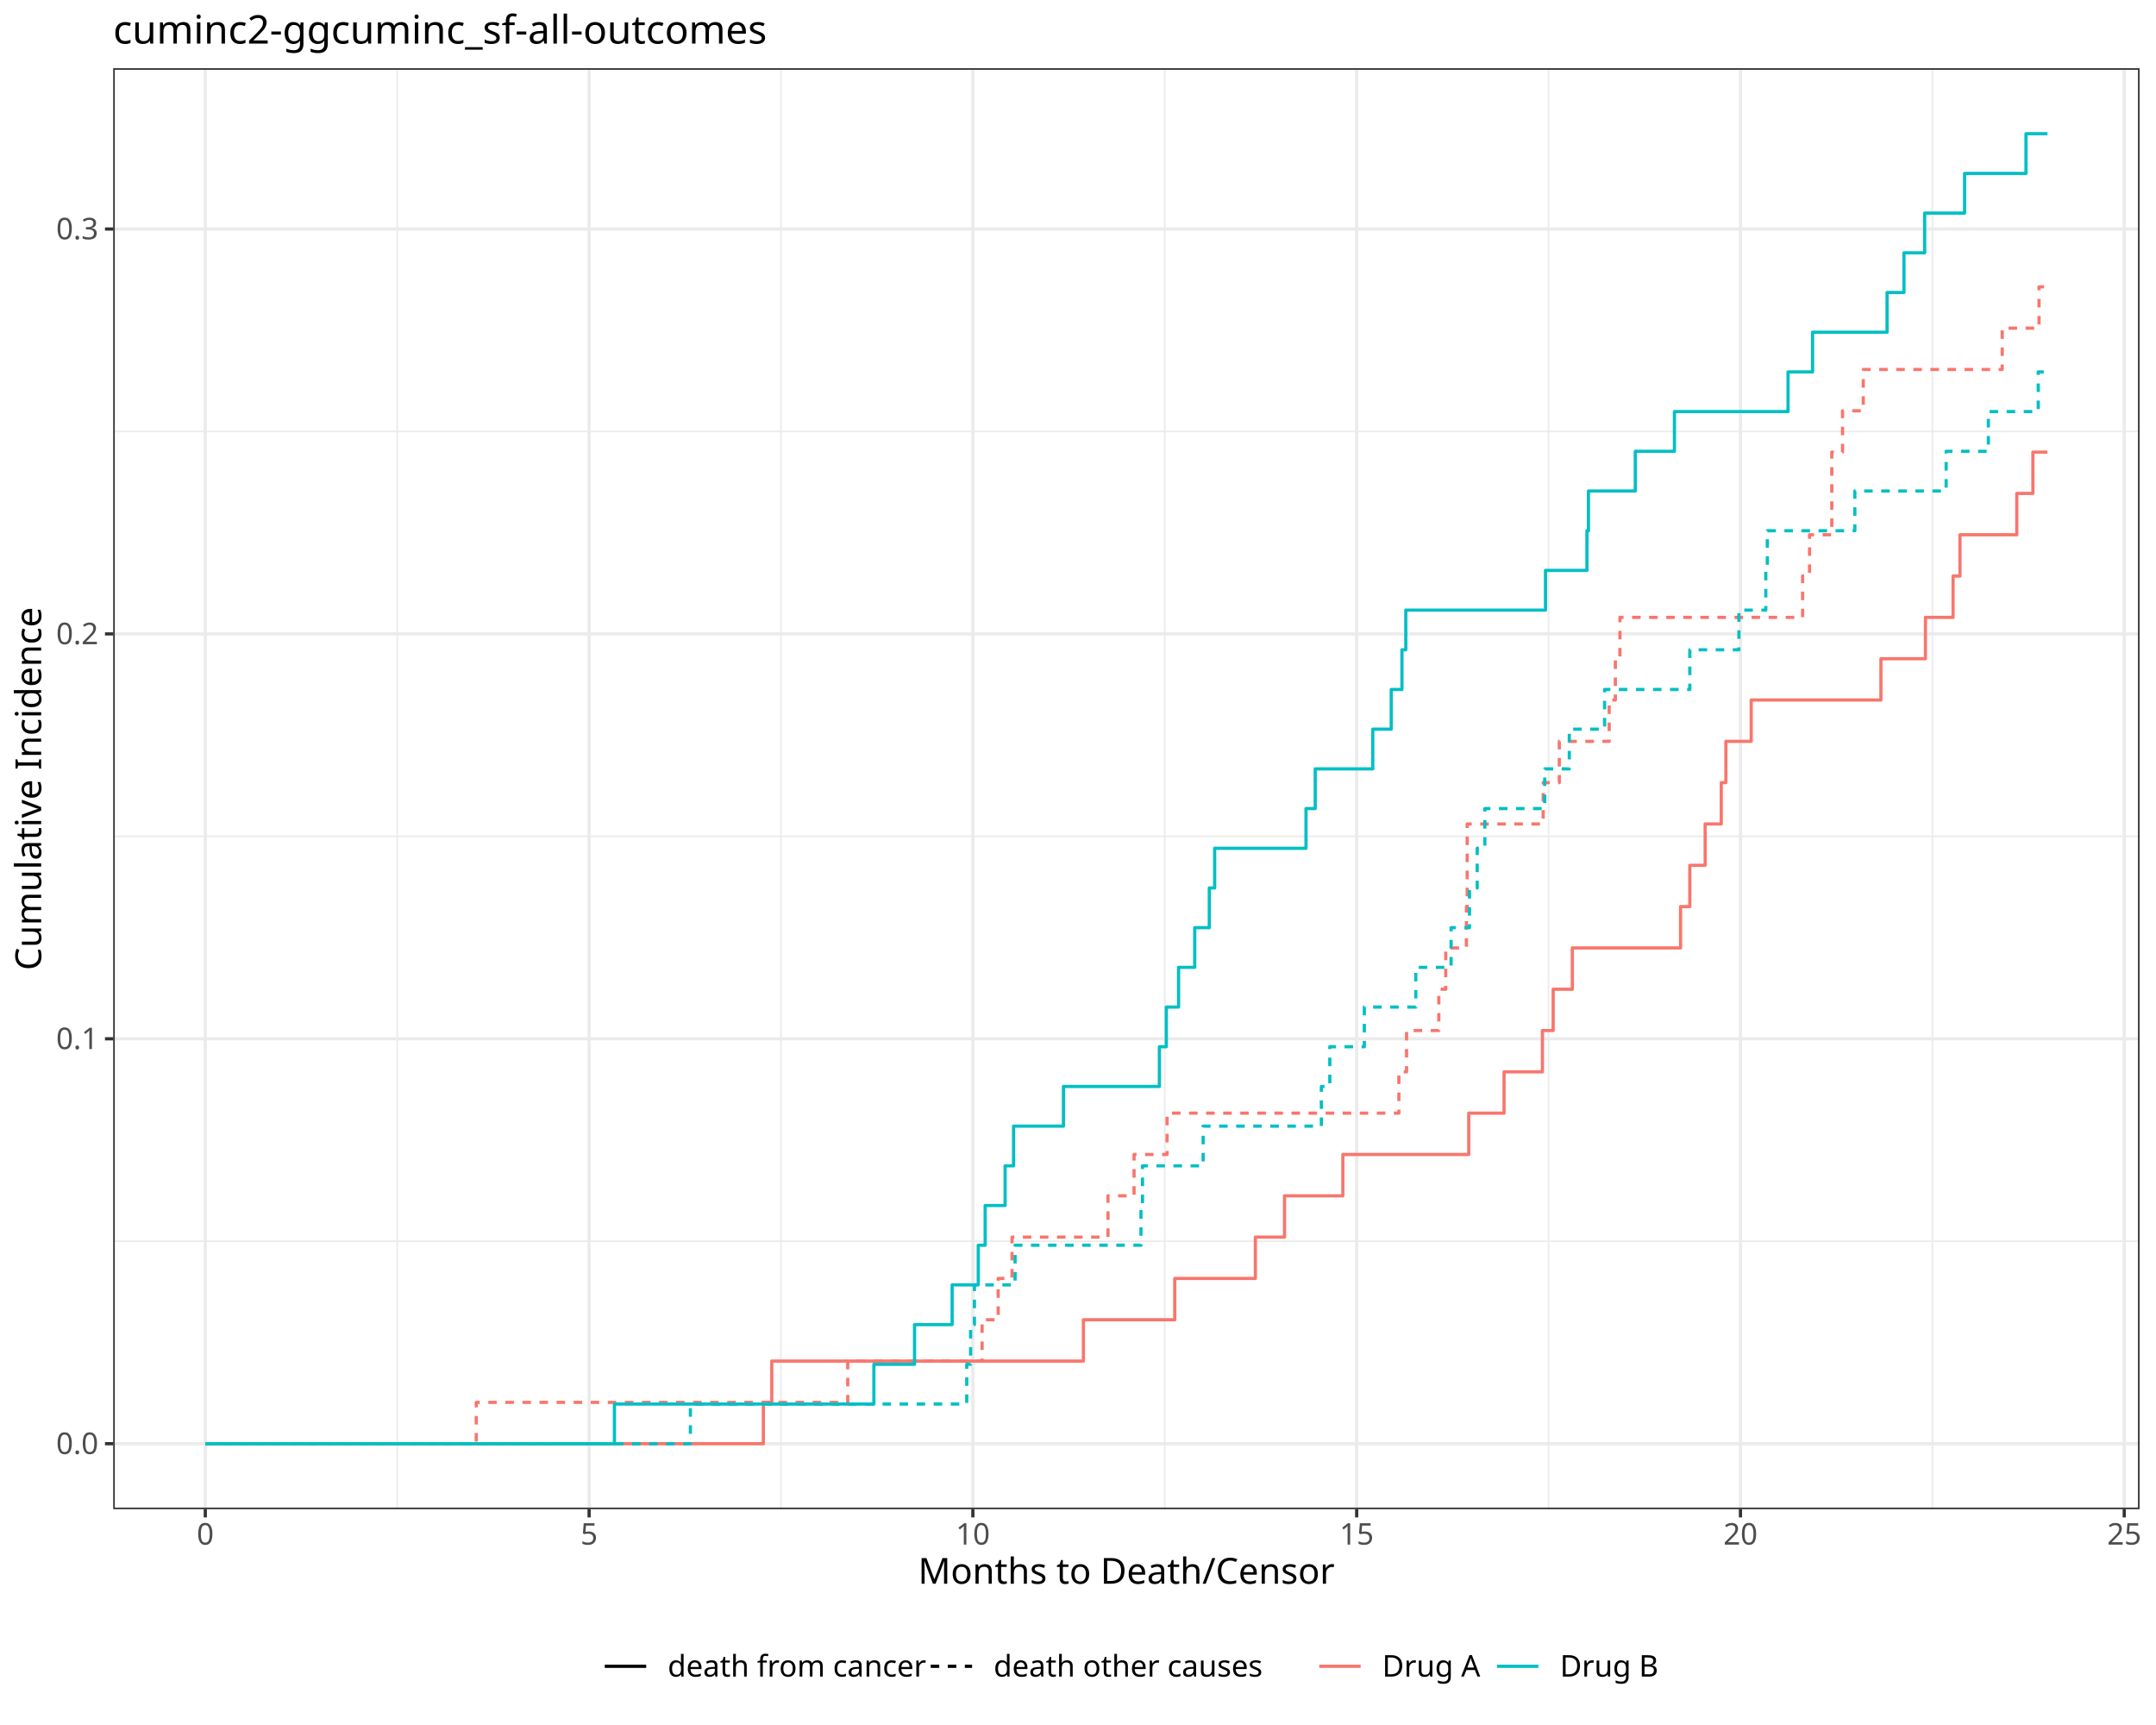
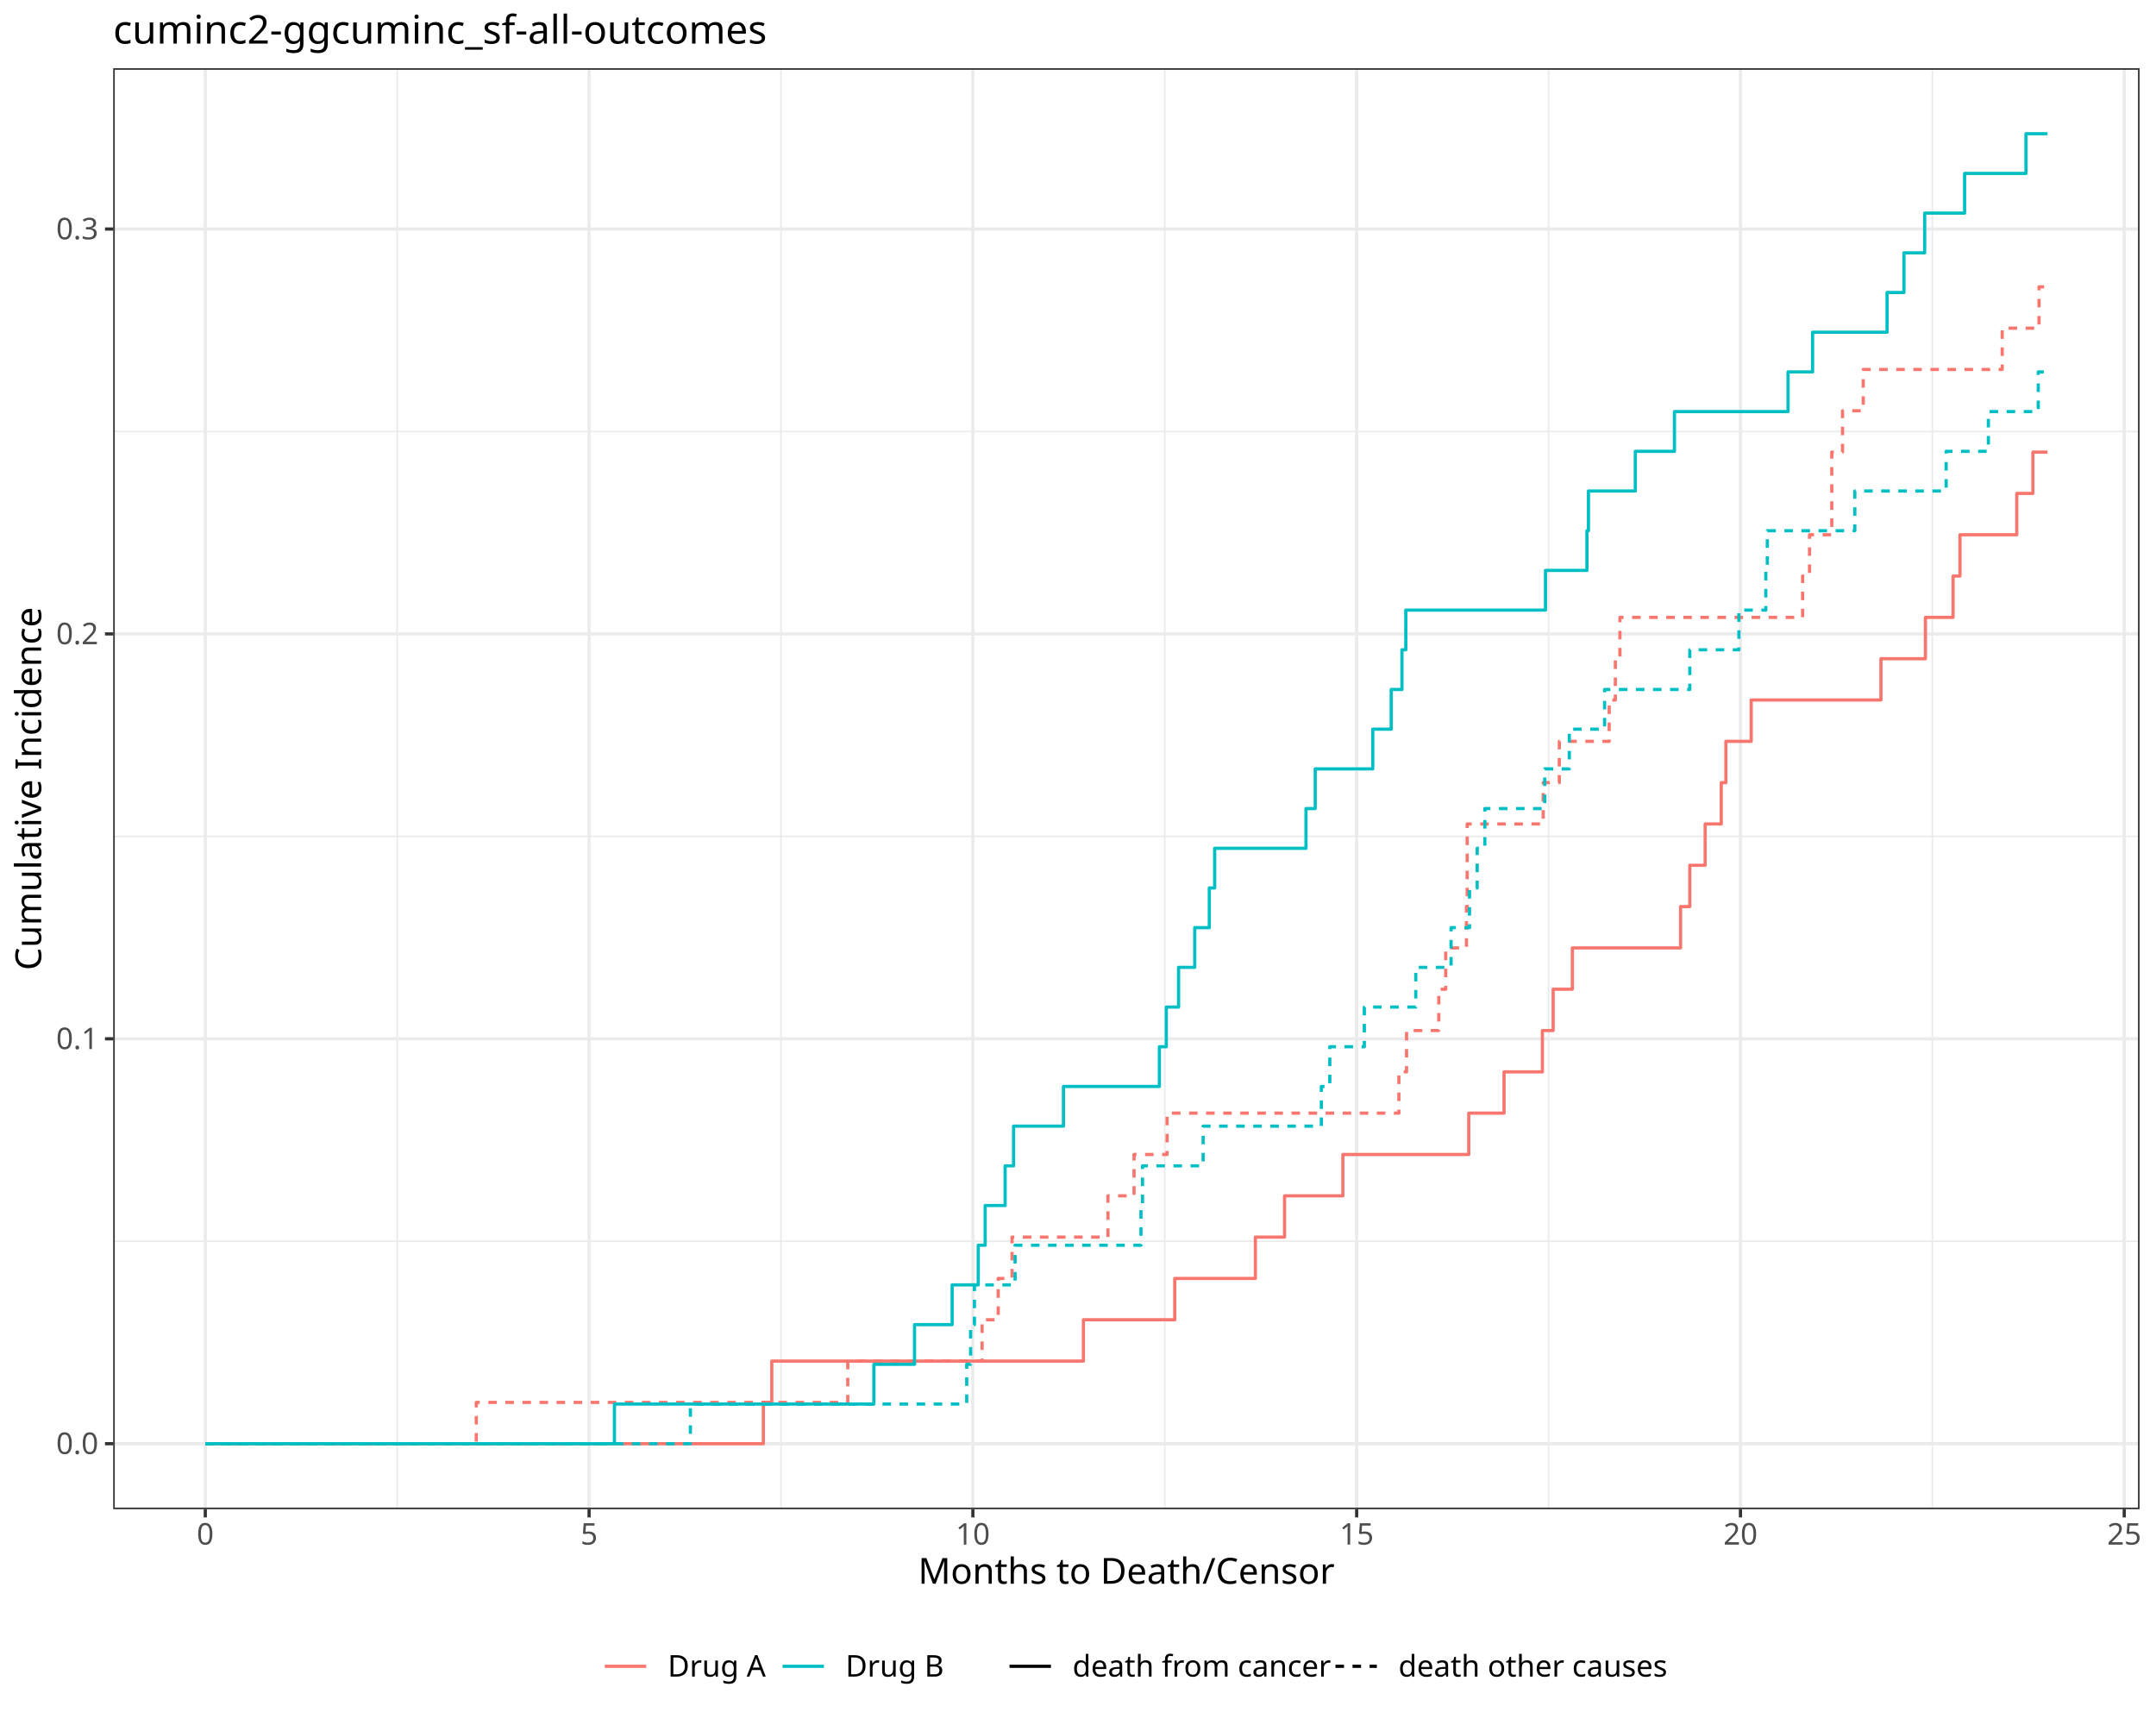
<svg xmlns="http://www.w3.org/2000/svg" class="svglite" data-engine-version="2.0" width="720.00pt" height="576.00pt" viewBox="0 0 720.00 576.00">
  <defs>
    <style type="text/css">
    .svglite line, .svglite polyline, .svglite polygon, .svglite path, .svglite rect, .svglite circle {
      fill: none;
      stroke: #000000;
      stroke-linecap: round;
      stroke-linejoin: round;
      stroke-miterlimit: 10.00;
    }
  </style>
  </defs>
  <rect width="100%" height="100%" style="stroke: none; fill: #FFFFFF;" />
  <defs>
    <clipPath id="cpMC4wMHw3MjAuMDB8MC4wMHw1NzYuMDA=">
      <rect x="0.00" y="0.00" width="720.00" height="576.00" />
    </clipPath>
  </defs>
  <g clip-path="url(#cpMC4wMHw3MjAuMDB8MC4wMHw1NzYuMDA=)">
    <rect x="0.00" y="0.00" width="720.00" height="576.00" style="stroke-width: 1.07; stroke: #FFFFFF; fill: #FFFFFF;" />
  </g>
  <defs>
    <clipPath id="cpMzcuODB8NzE0LjUyfDIyLjc4fDUwMy45NA==">
      <rect x="37.80" y="22.78" width="676.72" height="481.16" />
    </clipPath>
  </defs>
  <g clip-path="url(#cpMzcuODB8NzE0LjUyfDIyLjc4fDUwMy45NA==)">
    <rect x="37.80" y="22.78" width="676.72" height="481.16" style="stroke-width: 1.07; stroke: none; fill: #FFFFFF;" />
    <polyline points="37.80,414.47 714.52,414.47 " style="stroke-width: 0.53; stroke: #EBEBEB; stroke-linecap: butt;" />
    <polyline points="37.80,279.27 714.52,279.27 " style="stroke-width: 0.53; stroke: #EBEBEB; stroke-linecap: butt;" />
    <polyline points="37.80,144.07 714.52,144.07 " style="stroke-width: 0.53; stroke: #EBEBEB; stroke-linecap: butt;" />
    <polyline points="132.65,503.94 132.65,22.78 " style="stroke-width: 0.53; stroke: #EBEBEB; stroke-linecap: butt;" />
    <polyline points="260.81,503.94 260.81,22.78 " style="stroke-width: 0.53; stroke: #EBEBEB; stroke-linecap: butt;" />
    <polyline points="388.98,503.94 388.98,22.78 " style="stroke-width: 0.53; stroke: #EBEBEB; stroke-linecap: butt;" />
    <polyline points="517.14,503.94 517.14,22.78 " style="stroke-width: 0.53; stroke: #EBEBEB; stroke-linecap: butt;" />
    <polyline points="645.31,503.94 645.31,22.78 " style="stroke-width: 0.53; stroke: #EBEBEB; stroke-linecap: butt;" />
    <polyline points="37.80,482.07 714.52,482.07 " style="stroke-width: 1.07; stroke: #EBEBEB; stroke-linecap: butt;" />
    <polyline points="37.80,346.87 714.52,346.87 " style="stroke-width: 1.07; stroke: #EBEBEB; stroke-linecap: butt;" />
    <polyline points="37.80,211.67 714.52,211.67 " style="stroke-width: 1.07; stroke: #EBEBEB; stroke-linecap: butt;" />
    <polyline points="37.80,76.47 714.52,76.47 " style="stroke-width: 1.07; stroke: #EBEBEB; stroke-linecap: butt;" />
    <polyline points="68.56,503.94 68.56,22.78 " style="stroke-width: 1.07; stroke: #EBEBEB; stroke-linecap: butt;" />
    <polyline points="196.73,503.94 196.73,22.78 " style="stroke-width: 1.07; stroke: #EBEBEB; stroke-linecap: butt;" />
    <polyline points="324.89,503.94 324.89,22.78 " style="stroke-width: 1.07; stroke: #EBEBEB; stroke-linecap: butt;" />
    <polyline points="453.06,503.94 453.06,22.78 " style="stroke-width: 1.07; stroke: #EBEBEB; stroke-linecap: butt;" />
    <polyline points="581.23,503.94 581.23,22.78 " style="stroke-width: 1.07; stroke: #EBEBEB; stroke-linecap: butt;" />
    <polyline points="709.39,503.94 709.39,22.78 " style="stroke-width: 1.07; stroke: #EBEBEB; stroke-linecap: butt;" />
    <polyline points="68.56,482.07 159.05,482.07 159.05,482.07 254.92,482.07 254.92,468.28 257.74,468.28 257.74,454.48 283.11,454.48 283.11,454.48 327.97,454.48 327.97,454.48 333.35,454.48 333.35,454.48 337.97,454.48 337.97,454.48 361.81,454.48 361.81,440.68 370.01,440.68 370.01,440.68 378.72,440.68 378.72,440.68 389.75,440.68 389.75,440.68 392.31,440.68 392.31,426.89 419.23,426.89 419.23,413.09 428.97,413.09 428.97,399.30 448.45,399.30 448.45,385.50 467.16,385.50 467.16,385.50 469.72,385.50 469.72,385.50 480.49,385.50 480.49,385.50 482.80,385.50 482.80,385.50 489.72,385.50 489.72,385.50 489.97,385.50 489.97,385.50 490.49,385.50 490.49,371.70 502.28,371.70 502.28,357.91 515.09,357.91 515.09,344.11 515.35,344.11 515.35,344.11 518.68,344.11 518.68,330.32 520.73,330.32 520.73,330.32 525.09,330.32 525.09,316.52 537.39,316.52 537.39,316.52 539.45,316.52 539.45,316.52 540.98,316.52 540.98,316.52 561.23,316.52 561.23,302.72 564.31,302.72 564.31,288.93 569.44,288.93 569.44,275.13 574.82,275.13 574.82,261.33 576.36,261.33 576.36,247.54 584.82,247.54 584.82,233.74 601.99,233.74 601.99,233.74 604.30,233.74 604.30,233.74 611.73,233.74 611.73,233.74 615.32,233.74 615.32,233.74 622.24,233.74 622.24,233.74 628.14,233.74 628.14,219.95 643.00,219.95 643.00,206.15 652.23,206.15 652.23,192.35 654.54,192.35 654.54,178.56 668.64,178.56 668.64,178.56 673.51,178.56 673.51,164.76 678.89,164.76 678.89,150.97 680.94,150.97 680.94,150.97 683.76,150.97 683.76,150.97 " style="stroke-width: 1.07; stroke: #F8766D; stroke-linecap: butt;" />
    <polyline points="68.56,482.07 159.05,482.07 159.05,468.28 254.92,468.28 254.92,468.28 257.74,468.28 257.74,468.28 283.11,468.28 283.11,454.48 327.97,454.48 327.97,440.68 333.35,440.68 333.35,426.89 337.97,426.89 337.97,413.09 361.81,413.09 361.81,413.09 370.01,413.09 370.01,399.30 378.72,399.30 378.72,385.50 389.75,385.50 389.75,371.70 392.31,371.70 392.31,371.70 419.23,371.70 419.23,371.70 428.97,371.70 428.97,371.70 448.45,371.70 448.45,371.70 467.16,371.70 467.16,357.91 469.72,357.91 469.72,344.11 480.49,344.11 480.49,330.32 482.80,330.32 482.80,316.52 489.72,316.52 489.72,302.72 489.97,302.72 489.97,275.13 490.49,275.13 490.49,275.13 502.28,275.13 502.28,275.13 515.09,275.13 515.09,275.13 515.35,275.13 515.35,261.33 518.68,261.33 518.68,261.33 520.73,261.33 520.73,247.54 525.09,247.54 525.09,247.54 537.39,247.54 537.39,233.74 539.45,233.74 539.45,219.95 540.98,219.95 540.98,206.15 561.23,206.15 561.23,206.15 564.31,206.15 564.31,206.15 569.44,206.15 569.44,206.15 574.82,206.15 574.82,206.15 576.36,206.15 576.36,206.15 584.82,206.15 584.82,206.15 601.99,206.15 601.99,192.35 604.30,192.35 604.30,178.56 611.73,178.56 611.73,150.97 615.32,150.97 615.32,137.17 622.24,137.17 622.24,123.37 628.14,123.37 628.14,123.37 643.00,123.37 643.00,123.37 652.23,123.37 652.23,123.37 654.54,123.37 654.54,123.37 668.64,123.37 668.64,109.58 673.51,109.58 673.51,109.58 678.89,109.58 678.89,109.58 680.94,109.58 680.94,95.78 683.76,95.78 683.76,95.78 " style="stroke-width: 1.07; stroke: #F8766D; stroke-dasharray: 2.85,2.85; stroke-linecap: butt;" />
    <polyline points="68.56,482.07 205.19,482.07 205.19,468.82 230.56,468.82 230.56,468.82 291.83,468.82 291.83,455.56 305.41,455.56 305.41,442.31 317.97,442.31 317.97,429.05 322.84,429.05 322.84,429.05 324.13,429.05 324.13,429.05 325.41,429.05 325.41,429.05 326.69,429.05 326.69,415.80 329.00,415.80 329.00,402.54 335.66,402.54 335.66,389.29 338.48,389.29 338.48,376.03 338.99,376.03 338.99,376.03 355.14,376.03 355.14,362.78 381.03,362.78 381.03,362.78 381.54,362.78 381.54,362.78 387.18,362.78 387.18,349.52 389.49,349.52 389.49,336.27 393.59,336.27 393.59,323.01 398.98,323.01 398.98,309.76 401.79,309.76 401.79,309.76 403.85,309.76 403.85,296.50 405.64,296.50 405.64,283.25 436.14,283.25 436.14,269.99 439.22,269.99 439.22,256.74 441.27,256.74 441.27,256.74 444.09,256.74 444.09,256.74 455.62,256.74 455.62,256.74 458.44,256.74 458.44,243.48 464.60,243.48 464.60,230.23 468.18,230.23 468.18,216.97 469.47,216.97 469.47,203.72 472.80,203.72 472.80,203.72 484.59,203.72 484.59,203.72 490.74,203.72 490.74,203.72 493.31,203.72 493.31,203.72 495.87,203.72 495.87,203.72 515.86,203.72 515.86,203.72 516.12,203.72 516.12,190.46 524.07,190.46 524.07,190.46 529.96,190.46 529.96,177.21 530.47,177.21 530.47,163.95 535.86,163.95 535.86,163.95 546.11,163.95 546.11,150.70 559.18,150.70 559.18,137.44 564.31,137.44 564.31,137.44 580.71,137.44 580.71,137.44 589.69,137.44 589.69,137.44 590.20,137.44 590.20,137.44 597.12,137.44 597.12,124.19 605.32,124.19 605.32,110.93 619.42,110.93 619.42,110.93 630.19,110.93 630.19,97.67 635.83,97.67 635.83,84.42 642.75,84.42 642.75,71.16 649.92,71.16 649.92,71.16 656.08,71.16 656.08,57.91 664.02,57.91 664.02,57.91 676.58,57.91 676.58,44.65 680.68,44.65 680.68,44.65 683.76,44.65 683.76,44.65 " style="stroke-width: 1.07; stroke: #00BFC4; stroke-linecap: butt;" />
    <polyline points="68.56,482.07 205.19,482.07 205.19,482.07 230.56,482.07 230.56,468.82 291.83,468.82 291.83,468.82 305.41,468.82 305.41,468.82 317.97,468.82 317.97,468.82 322.84,468.82 322.84,455.56 324.13,455.56 324.13,442.31 325.41,442.31 325.41,429.05 326.69,429.05 326.69,429.05 329.00,429.05 329.00,429.05 335.66,429.05 335.66,429.05 338.48,429.05 338.48,429.05 338.99,429.05 338.99,415.80 355.14,415.80 355.14,415.80 381.03,415.80 381.03,402.54 381.54,402.54 381.54,389.29 387.18,389.29 387.18,389.29 389.49,389.29 389.49,389.29 393.59,389.29 393.59,389.29 398.98,389.29 398.98,389.29 401.79,389.29 401.79,376.03 403.85,376.03 403.85,376.03 405.64,376.03 405.64,376.03 436.14,376.03 436.14,376.03 439.22,376.03 439.22,376.03 441.27,376.03 441.27,362.78 444.09,362.78 444.09,349.52 455.62,349.52 455.62,336.27 458.44,336.27 458.44,336.27 464.60,336.27 464.60,336.27 468.18,336.27 468.18,336.27 469.47,336.27 469.47,336.27 472.80,336.27 472.80,323.01 484.59,323.01 484.59,309.76 490.74,309.76 490.74,296.50 493.31,296.50 493.31,283.25 495.87,283.25 495.87,269.99 515.86,269.99 515.86,256.74 516.12,256.74 516.12,256.74 524.07,256.74 524.07,243.48 529.96,243.48 529.96,243.48 530.47,243.48 530.47,243.48 535.86,243.48 535.86,230.23 546.11,230.23 546.11,230.23 559.18,230.23 559.18,230.23 564.31,230.23 564.31,216.97 580.71,216.97 580.71,203.72 589.69,203.72 589.69,190.46 590.20,190.46 590.20,177.21 597.12,177.21 597.12,177.21 605.32,177.21 605.32,177.21 619.42,177.21 619.42,163.95 630.19,163.95 630.19,163.95 635.83,163.95 635.83,163.95 642.75,163.95 642.75,163.95 649.92,163.95 649.92,150.70 656.08,150.70 656.08,150.70 664.02,150.70 664.02,137.44 676.58,137.44 676.58,137.44 680.68,137.44 680.68,124.19 683.76,124.19 683.76,124.19 " style="stroke-width: 1.07; stroke: #00BFC4; stroke-dasharray: 2.85,2.85; stroke-linecap: butt;" />
    <rect x="37.80" y="22.78" width="676.72" height="481.16" style="stroke-width: 1.07; stroke: #333333;" />
  </g>
  <g clip-path="url(#cpMC4wMHw3MjAuMDB8MC4wMHw1NzYuMDA=)">
    <text x="32.87" y="485.51" text-anchor="end" style="font-size: 10.00px; fill: #4D4D4D; font-family: sans;" textLength="13.90px" lengthAdjust="spacingAndGlyphs">0.0</text>
    <text x="32.87" y="350.31" text-anchor="end" style="font-size: 10.00px; fill: #4D4D4D; font-family: sans;" textLength="13.90px" lengthAdjust="spacingAndGlyphs">0.1</text>
    <text x="32.87" y="215.11" text-anchor="end" style="font-size: 10.00px; fill: #4D4D4D; font-family: sans;" textLength="13.90px" lengthAdjust="spacingAndGlyphs">0.2</text>
    <text x="32.87" y="79.91" text-anchor="end" style="font-size: 10.00px; fill: #4D4D4D; font-family: sans;" textLength="13.90px" lengthAdjust="spacingAndGlyphs">0.3</text>
    <polyline points="35.06,482.07 37.80,482.07 " style="stroke-width: 1.07; stroke: #333333; stroke-linecap: butt;" />
    <polyline points="35.06,346.87 37.80,346.87 " style="stroke-width: 1.07; stroke: #333333; stroke-linecap: butt;" />
    <polyline points="35.06,211.67 37.80,211.67 " style="stroke-width: 1.07; stroke: #333333; stroke-linecap: butt;" />
    <polyline points="35.06,76.47 37.80,76.47 " style="stroke-width: 1.07; stroke: #333333; stroke-linecap: butt;" />
    <polyline points="68.56,506.68 68.56,503.94 " style="stroke-width: 1.07; stroke: #333333; stroke-linecap: butt;" />
    <polyline points="196.73,506.68 196.73,503.94 " style="stroke-width: 1.07; stroke: #333333; stroke-linecap: butt;" />
    <polyline points="324.89,506.68 324.89,503.94 " style="stroke-width: 1.07; stroke: #333333; stroke-linecap: butt;" />
    <polyline points="453.06,506.68 453.06,503.94 " style="stroke-width: 1.07; stroke: #333333; stroke-linecap: butt;" />
    <polyline points="581.23,506.68 581.23,503.94 " style="stroke-width: 1.07; stroke: #333333; stroke-linecap: butt;" />
    <polyline points="709.39,506.68 709.39,503.94 " style="stroke-width: 1.07; stroke: #333333; stroke-linecap: butt;" />
    <text x="68.56" y="515.76" text-anchor="middle" style="font-size: 10.00px; fill: #4D4D4D; font-family: sans;" textLength="5.56px" lengthAdjust="spacingAndGlyphs">0</text>
    <text x="196.73" y="515.76" text-anchor="middle" style="font-size: 10.00px; fill: #4D4D4D; font-family: sans;" textLength="5.56px" lengthAdjust="spacingAndGlyphs">5</text>
    <text x="324.89" y="515.76" text-anchor="middle" style="font-size: 10.00px; fill: #4D4D4D; font-family: sans;" textLength="11.12px" lengthAdjust="spacingAndGlyphs">10</text>
    <text x="453.06" y="515.76" text-anchor="middle" style="font-size: 10.00px; fill: #4D4D4D; font-family: sans;" textLength="11.12px" lengthAdjust="spacingAndGlyphs">15</text>
    <text x="581.23" y="515.76" text-anchor="middle" style="font-size: 10.00px; fill: #4D4D4D; font-family: sans;" textLength="11.12px" lengthAdjust="spacingAndGlyphs">20</text>
    <text x="709.39" y="515.76" text-anchor="middle" style="font-size: 10.00px; fill: #4D4D4D; font-family: sans;" textLength="11.12px" lengthAdjust="spacingAndGlyphs">25</text>
    <text x="376.16" y="528.83" text-anchor="middle" style="font-size: 12.00px; font-family: sans;" textLength="130.09px" lengthAdjust="spacingAndGlyphs">Months to Death/Censor</text>
    <text transform="translate(13.74,263.36) rotate(-90)" text-anchor="middle" style="font-size: 12.00px; font-family: sans;" textLength="114.75px" lengthAdjust="spacingAndGlyphs">Cumulative Incidence</text>
-     <rect x="194.75" y="542.28" width="227.64" height="28.24" style="stroke-width: 1.07; stroke: none; fill: #FFFFFF;" />
+     <rect x="194.75" y="542.28" width="124.21" height="28.24" style="stroke-width: 1.07; stroke: none; fill: #FFFFFF;" />
    <rect x="200.23" y="547.76" width="17.28" height="17.28" style="stroke-width: 1.07; stroke: none; fill: #FFFFFF;" />
-     <line x1="201.96" y1="556.40" x2="215.79" y2="556.40" style="stroke-width: 1.07; stroke-linecap: butt;" />
-     <rect x="309.08" y="547.76" width="17.28" height="17.28" style="stroke-width: 1.07; stroke: none; fill: #FFFFFF;" />
-     <line x1="310.81" y1="556.40" x2="324.64" y2="556.40" style="stroke-width: 1.07; stroke-dasharray: 2.85,2.85; stroke-linecap: butt;" />
-     <text x="222.99" y="559.84" style="font-size: 10.00px; font-family: sans;" textLength="80.61px" lengthAdjust="spacingAndGlyphs">death from cancer</text>
-     <text x="331.84" y="559.84" style="font-size: 10.00px; font-family: sans;" textLength="85.07px" lengthAdjust="spacingAndGlyphs">death other causes</text>
-     <rect x="433.35" y="542.28" width="124.21" height="28.24" style="stroke-width: 1.07; stroke: none; fill: #FFFFFF;" />
-     <rect x="438.83" y="547.76" width="17.28" height="17.28" style="stroke-width: 1.07; stroke: none; fill: #FFFFFF;" />
-     <line x1="440.56" y1="556.40" x2="454.39" y2="556.40" style="stroke-width: 1.07; stroke: #F8766D; stroke-linecap: butt;" />
-     <rect x="498.20" y="547.76" width="17.28" height="17.28" style="stroke-width: 1.07; stroke: none; fill: #FFFFFF;" />
-     <line x1="499.93" y1="556.40" x2="513.75" y2="556.40" style="stroke-width: 1.07; stroke: #00BFC4; stroke-linecap: butt;" />
-     <text x="461.59" y="559.84" style="font-size: 10.00px; font-family: sans;" textLength="31.13px" lengthAdjust="spacingAndGlyphs">Drug A</text>
-     <text x="520.96" y="559.84" style="font-size: 10.00px; font-family: sans;" textLength="31.13px" lengthAdjust="spacingAndGlyphs">Drug B</text>
+     <line x1="201.96" y1="556.40" x2="215.79" y2="556.40" style="stroke-width: 1.07; stroke: #F8766D; stroke-linecap: butt;" />
+     <rect x="259.60" y="547.76" width="17.28" height="17.28" style="stroke-width: 1.07; stroke: none; fill: #FFFFFF;" />
+     <line x1="261.33" y1="556.40" x2="275.15" y2="556.40" style="stroke-width: 1.07; stroke: #00BFC4; stroke-linecap: butt;" />
+     <text x="222.99" y="559.84" style="font-size: 10.00px; font-family: sans;" textLength="31.13px" lengthAdjust="spacingAndGlyphs">Drug A</text>
+     <text x="282.36" y="559.84" style="font-size: 10.00px; font-family: sans;" textLength="31.13px" lengthAdjust="spacingAndGlyphs">Drug B</text>
+     <rect x="329.93" y="542.28" width="227.64" height="28.24" style="stroke-width: 1.07; stroke: none; fill: #FFFFFF;" />
+     <rect x="335.41" y="547.76" width="17.28" height="17.28" style="stroke-width: 1.07; stroke: none; fill: #FFFFFF;" />
+     <line x1="337.13" y1="556.40" x2="350.96" y2="556.40" style="stroke-width: 1.07; stroke-linecap: butt;" />
+     <rect x="444.26" y="547.76" width="17.28" height="17.28" style="stroke-width: 1.07; stroke: none; fill: #FFFFFF;" />
+     <line x1="445.98" y1="556.40" x2="459.81" y2="556.40" style="stroke-width: 1.07; stroke-dasharray: 2.85,2.85; stroke-linecap: butt;" />
+     <text x="358.17" y="559.84" style="font-size: 10.00px; font-family: sans;" textLength="80.61px" lengthAdjust="spacingAndGlyphs">death from cancer</text>
+     <text x="467.01" y="559.84" style="font-size: 10.00px; font-family: sans;" textLength="85.07px" lengthAdjust="spacingAndGlyphs">death other causes</text>
    <text x="37.80" y="14.56" style="font-size: 13.20px; font-family: sans;" textLength="206.93px" lengthAdjust="spacingAndGlyphs">cuminc2-ggcuminc_sf-all-outcomes</text>
  </g>
</svg>
